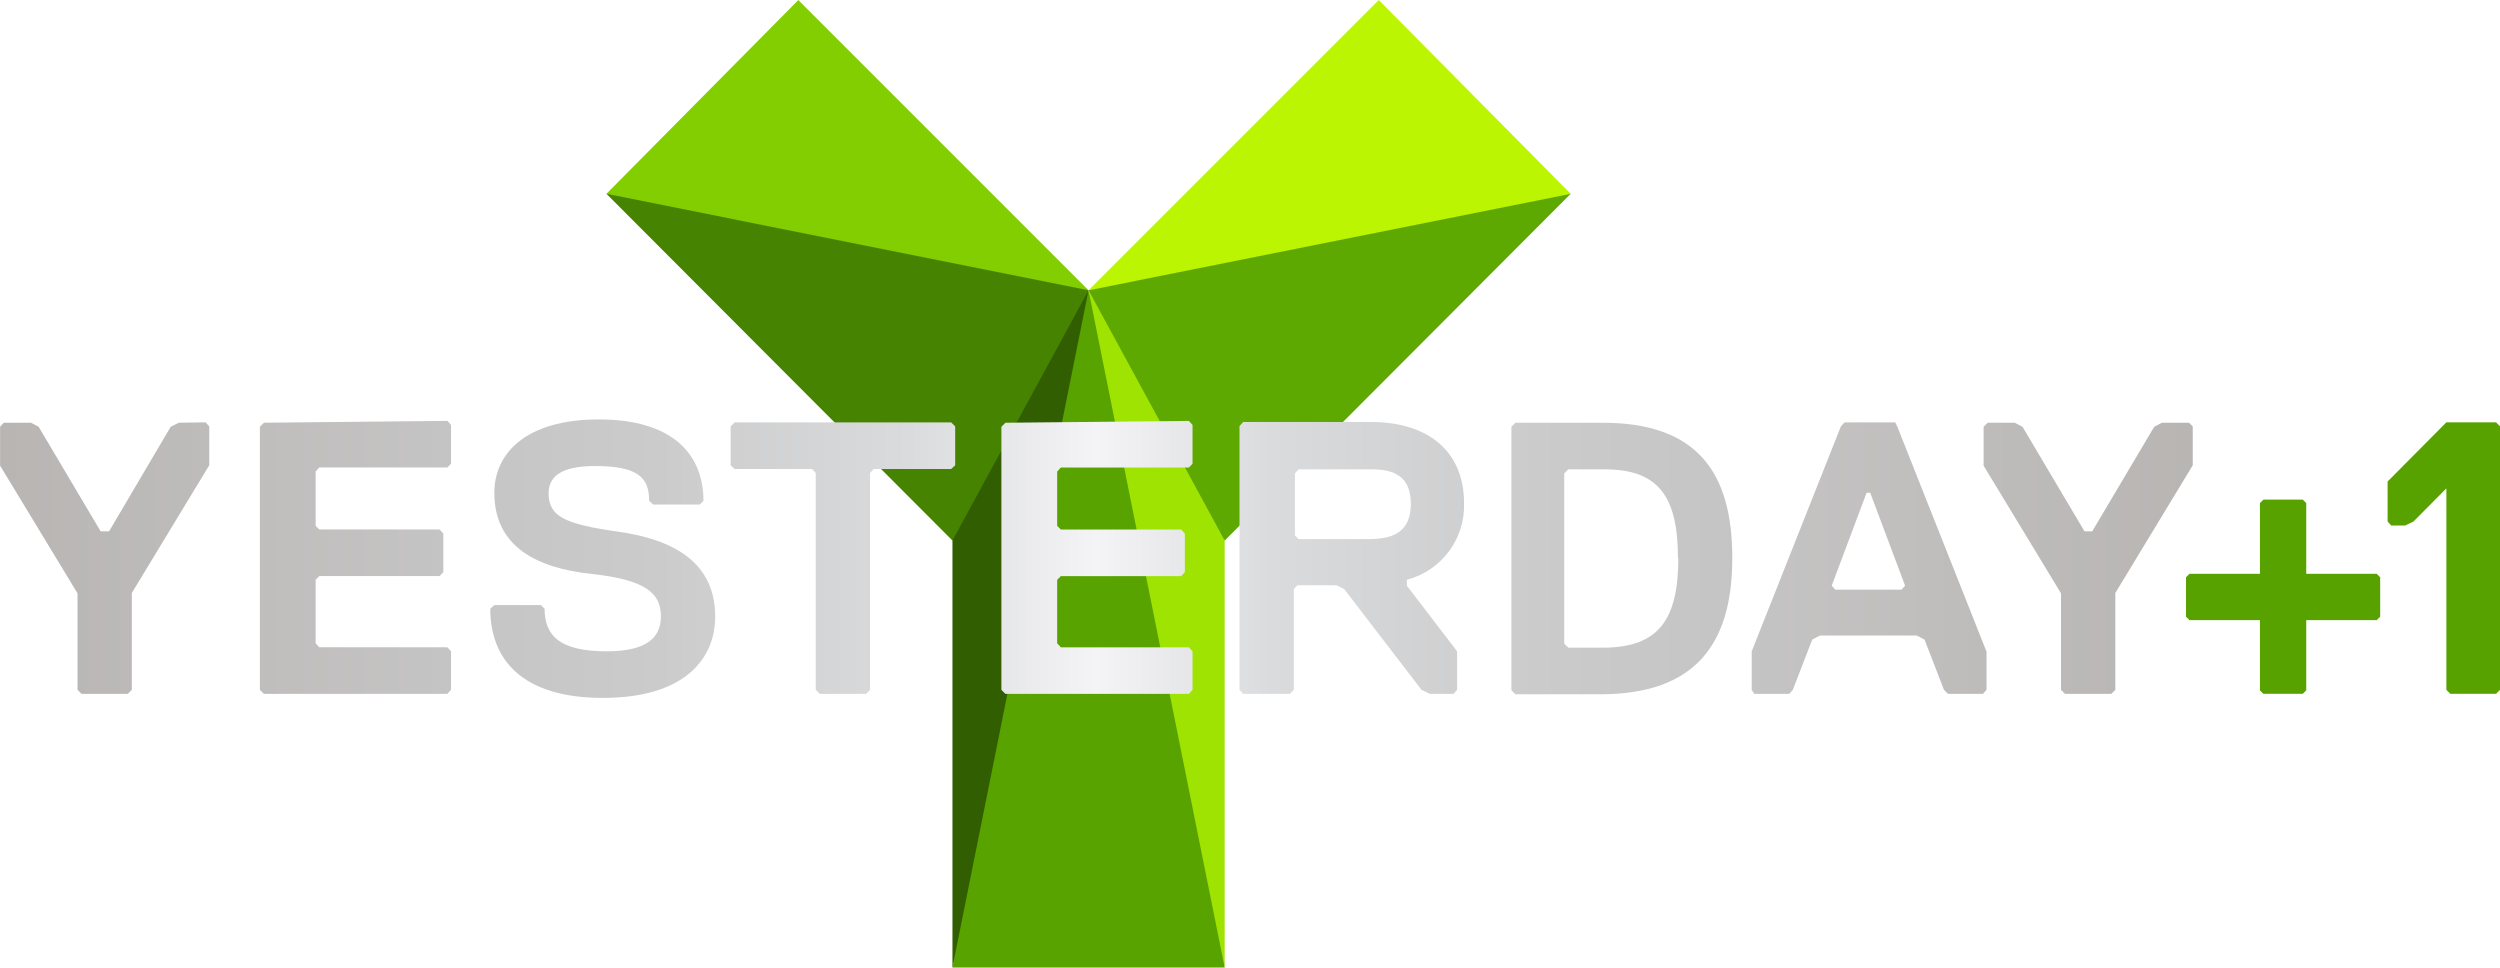
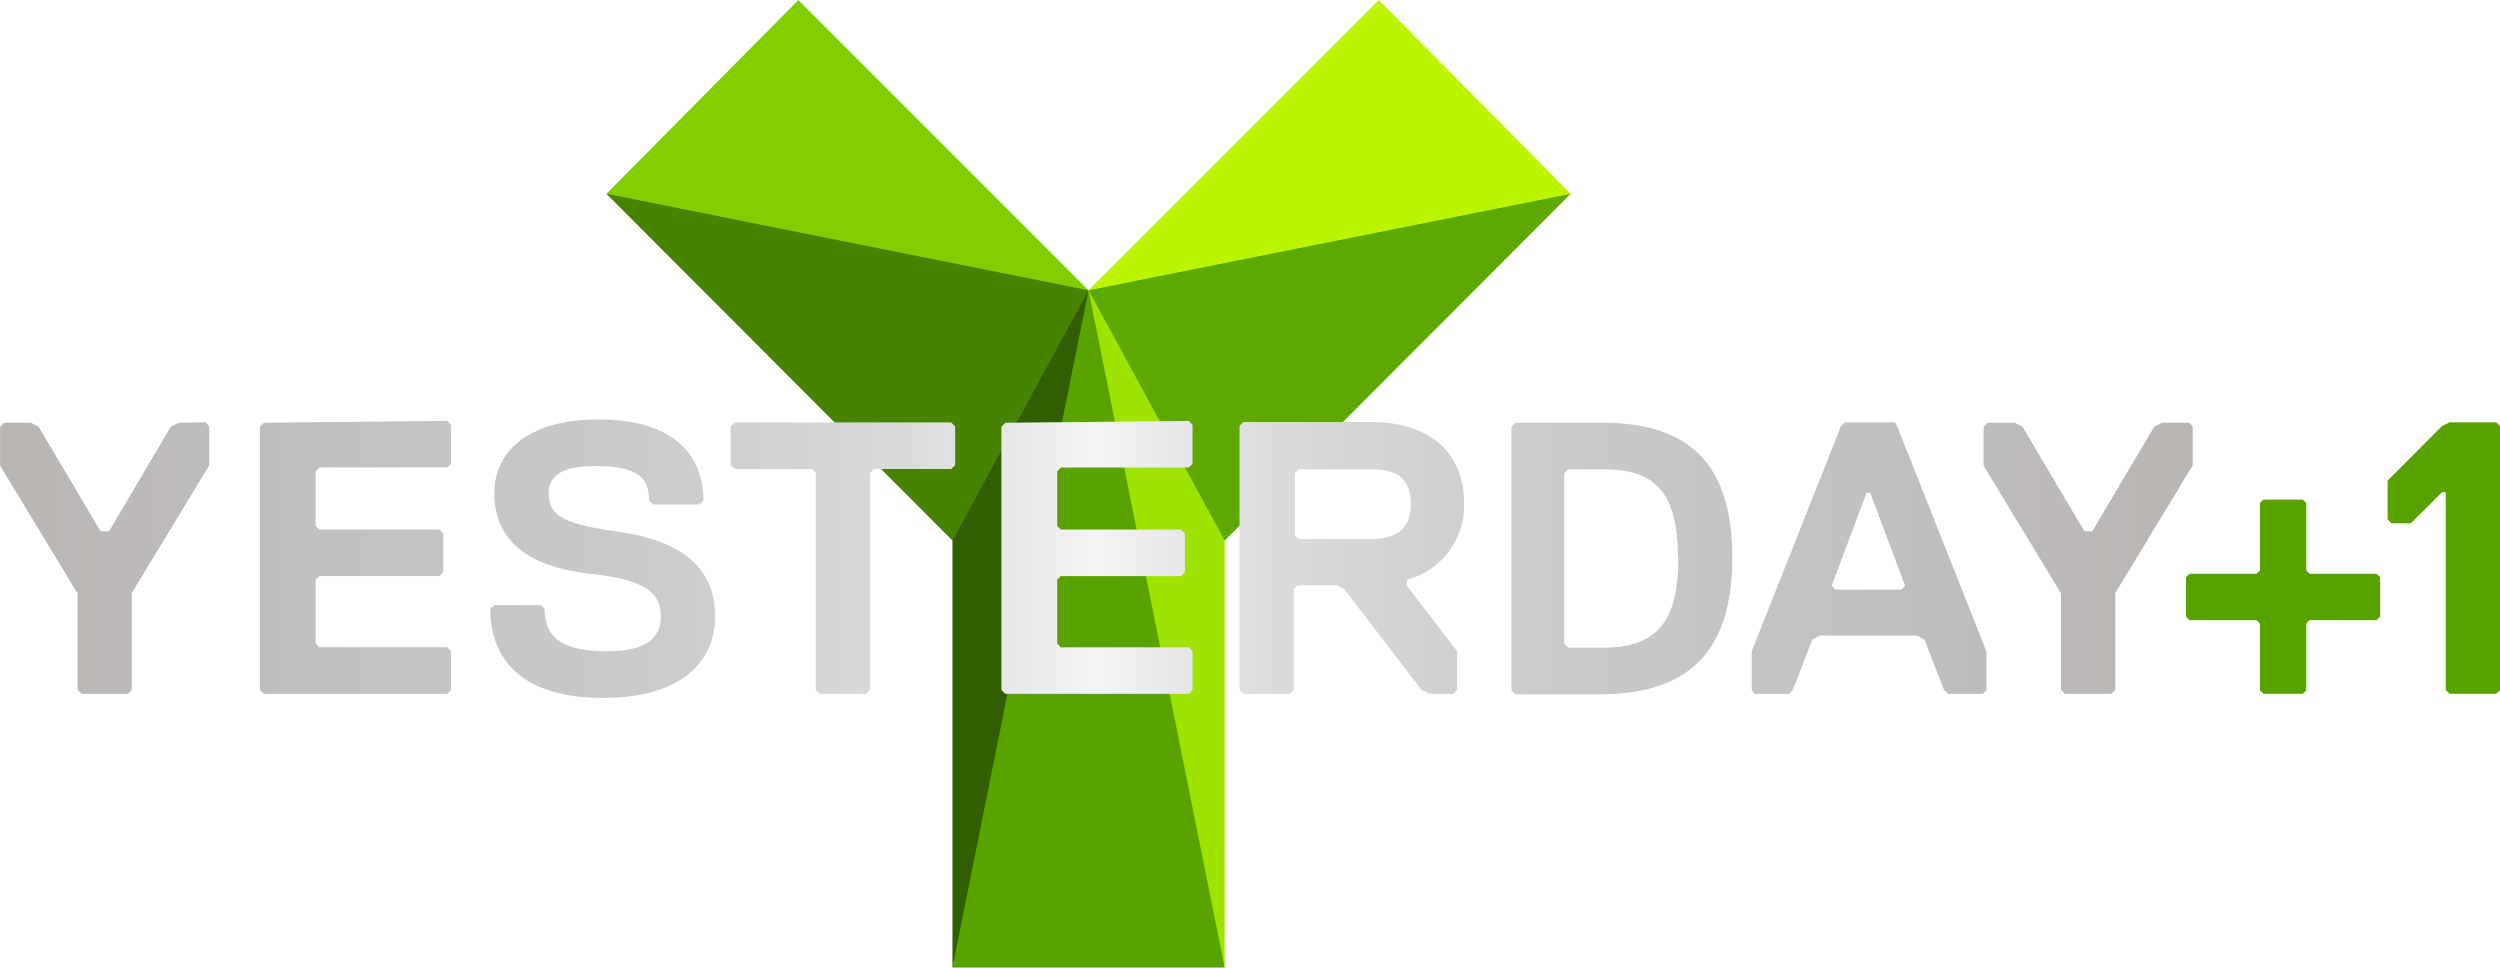
<svg xmlns="http://www.w3.org/2000/svg" width="912.16" height="353.01" enable-background="new 0 0 200 154.652" version="1.1" viewBox="0 0 912.16 353.01" xml:space="preserve">
  <defs>
    <linearGradient id="linearGradient863" x1="572.6" x2="920.81" y1="-368.04" y2="-368.04" gradientUnits="userSpaceOnUse">
      <stop stop-color="#b8b5b3" offset="0" />
      <stop stop-color="#cbcbcc" offset=".3" />
      <stop stop-color="#dadbdc" offset=".415" />
      <stop stop-color="#f4f4f6" offset=".5" />
      <stop stop-color="#dadbdc" offset=".58" />
      <stop stop-color="#cbcbcc" offset=".7" />
      <stop stop-color="#b8b5b3" offset="1" />
    </linearGradient>
  </defs>
  <g transform="matrix(2.2975 0 0 2.2975 -1315.3 1049.4)" stroke-miterlimit="10" stroke-opacity=".392" stroke-width=".31">
    <path d="m668.8-425.98 30.474-30.766 46.09 46.09c-23.88-0.828-46.402 1.883-76.564-15.325z" fill="#83ce01" stop-color="#000000" style="paint-order:stroke fill markers" />
    <path d="m668.8-425.98 76.564 15.325c-4.901 15.552-10.236 30.668-21.618 39.739z" fill="#468301" stop-color="#000000" style="paint-order:stroke fill markers" />
    <path d="m723.75-370.92 21.618-39.739c-2.714 40.987-12.544 73.843-21.618 107.56z" fill="#315e00" stop-color="#000000" style="paint-order:stroke fill markers" />
    <path d="m766.98-303.1c-4.133-36.592-9.265-72.944-21.618-107.56l-21.618 107.56z" fill="#58a300" stop-color="#000000" style="paint-order:stroke fill markers" />
    <path d="m766.98-370.92c-0.408-18.469-12.439-28.008-21.618-39.739l21.618 107.56z" fill="#9fe302" stop-color="#000000" style="paint-order:stroke fill markers" />
    <path d="m821.93-425.98c-18.516-2.822-40.533-1.682-76.564 15.325l21.618 39.739z" fill="#5da901" stop-color="#000000" style="paint-order:stroke fill markers" />
    <path d="m821.93-425.98-30.474-30.766-46.09 46.09z" fill="#bbf502" stop-color="#000000" style="paint-order:stroke fill markers" />
  </g>
  <g transform="matrix(2.2975 0 0 2.2975 -1315.5 1049.4)" fill="url(#linearGradient863)" stroke-width="5.827">
    <path class="cls-6" d="m686.16-358.86c0 6.817-4.953 12.936-17.83 12.936-12.877 0-17.888-6.118-17.888-14.159l0.641-0.583h7.4l0.583 0.583c0 4.312 2.447 6.759 9.847 6.759 5.827 0 8.624-1.806 8.624-5.535s-2.447-5.827-11.071-6.759-15.383-4.312-15.383-12.877c0-6.176 4.894-11.654 16.606-11.654s16.606 5.535 16.606 12.936l-0.583 0.583h-7.4l-0.641-0.583c0-3.729-1.806-5.535-8.624-5.535-5.535 0-7.342 1.806-7.342 4.312 0 3.671 2.447 4.894 11.071 6.118s15.383 4.778 15.383 13.46zm-85.188-30.766-1.282 0.641-9.789 16.606h-1.34l-9.847-16.606-1.224-0.641h-4.312l-0.583 0.641v6.176l12.295 20.277v15.325l0.641 0.641h7.342l0.641-0.641v-15.383l12.295-20.277v-6.176l-0.583-0.641zm13.518 0-0.641 0.641v41.778l0.641 0.641h29.134l0.583-0.641v-6.118l-0.583-0.641h-20.336l-0.583-0.641v-10.08l0.583-0.583h19.112l0.583-0.641v-6.118l-0.583-0.641h-19.112l-0.583-0.583v-8.624l0.583-0.641h20.336l0.583-0.583v-6.176l-0.583-0.641z" style="isolation:isolate" />
    <path class="cls-6" d="m873.9-388.98 14.159 35.718v6.06l-0.583 0.641h-5.535l-0.641-0.641-3.088-7.983-1.224-0.641h-15.383l-1.224 0.641-3.088 7.983-0.583 0.641h-5.535l-0.408-0.641v-6.118l14.159-35.718 0.583-0.641h8.041zm1.224 25.23-5.535-14.742h-0.583l-5.535 14.742 0.583 0.641h10.488zm45.1-25.871h-4.312l-1.224 0.641-9.847 16.606h-1.224l-9.847-16.606-1.224-0.641h-4.312l-0.641 0.641v6.176l12.294 20.277v15.325l0.641 0.641h7.342l0.641-0.641v-15.383l12.295-20.277v-6.176zm-72.544 21.559c0 13.518-5.827 21.559-20.918 21.559h-13.518l-0.641-0.641v-41.836l0.641-0.641h13.518c15.383-0.117 20.918 7.925 20.918 21.443zm-8.624 0c0-9.847-3.088-14.159-11.654-14.159h-5.769l-0.641 0.641v27.036l0.641 0.641h5.827c8.507-0.117 11.654-4.428 11.654-14.276z" style="isolation:isolate" />
    <path class="cls-6" d="m770.01-389.74-0.584 0.641v41.895l0.584 0.643h7.398l0.643-0.643v-16.023l0.582-0.582h6.176l1.225 0.582 12.295 16.023 1.34 0.643h3.728l0.582-0.643v-6.117l-7.982-10.43v-0.934c5.48-1.434 9.247-6.457 9.09-12.119 0-8.624-6.119-12.936-14.742-12.936zm8.797 7.518h11.654c3.654 0 6.15 1.214 6.174 5.477-0.024 4.262-2.52 5.478-6.174 5.594h-11.654l-0.582-0.582v-9.848z" style="isolation:isolate" />
    <path class="cls-6" d="m689.25-389.68-0.641 0.641v6.176l0.641 0.584h12.295l0.582 0.641v34.436l0.641 0.641h7.342l0.643-0.641v-34.436l0.582-0.641h12.295l0.641-0.584v-6.176l-0.641-0.641z" style="isolation:isolate" />
    <path class="cls-6" d="m732.25-389.62-0.641 0.641v41.778l0.641 0.641h29.134l0.583-0.641v-6.118l-0.583-0.641h-20.336l-0.583-0.641v-10.08l0.583-0.583h19.112l0.583-0.641v-6.118l-0.583-0.641h-19.112l-0.583-0.583v-8.624l0.583-0.641h20.336l0.583-0.583v-6.176l-0.583-0.641z" style="isolation:isolate" />
  </g>
-   <g transform="matrix(5.0572 0 0 5.0572 786.19 124.39)" fill="#58a200">
-     <path class="cls-6" d="m7.838 11.45-0.248 0.248v5.106h-5.087l-0.248 0.249v2.842l0.248 0.249h5.087v5.067l0.248 0.249h2.843l0.249-0.249v-5.067h5.086l0.249-0.249v-2.842l-0.249-0.249h-5.086v-5.106l-0.249-0.248z" stroke-width="2.256" style="isolation:isolate" />
-     <path class="cls-6" d="m21.325 5.872-0.287 0.003-4.238 4.268v2.886l0.264 0.291h0.995l0.608-0.291 2.372-2.389v14.534l0.287 0.287h3.296l0.289-0.287v-19.012l-0.289-0.289z" stroke-width="2.616" style="isolation:isolate" />
+   <g fill="#58a200">
+     <path class="cls-6" d="m825.83 182.29-1.252 1.252v24.572l-1.252 1.252h-24.477l-1.252 1.26v14.371l1.252 1.26h24.477l1.252 1.251v24.372l1.252 1.26h14.379l1.26-1.26v-24.372l1.252-1.251h24.468l1.26-1.26v-14.371l-1.26-1.26h-24.468l-1.252-1.252v-24.572l-1.26-1.252z" style="isolation:isolate" />
+     <path d="m893.79 154.09-2.803 1.398-19.832 19.841v14.182l1.415 1.415 7.081 5e-5 11.359-11.334h1.357v72.142l1.415 1.415 17.007 5e-5 1.415-1.415v-96.231l-1.415-1.415z" stroke-width=".157" />
  </g>
</svg>
